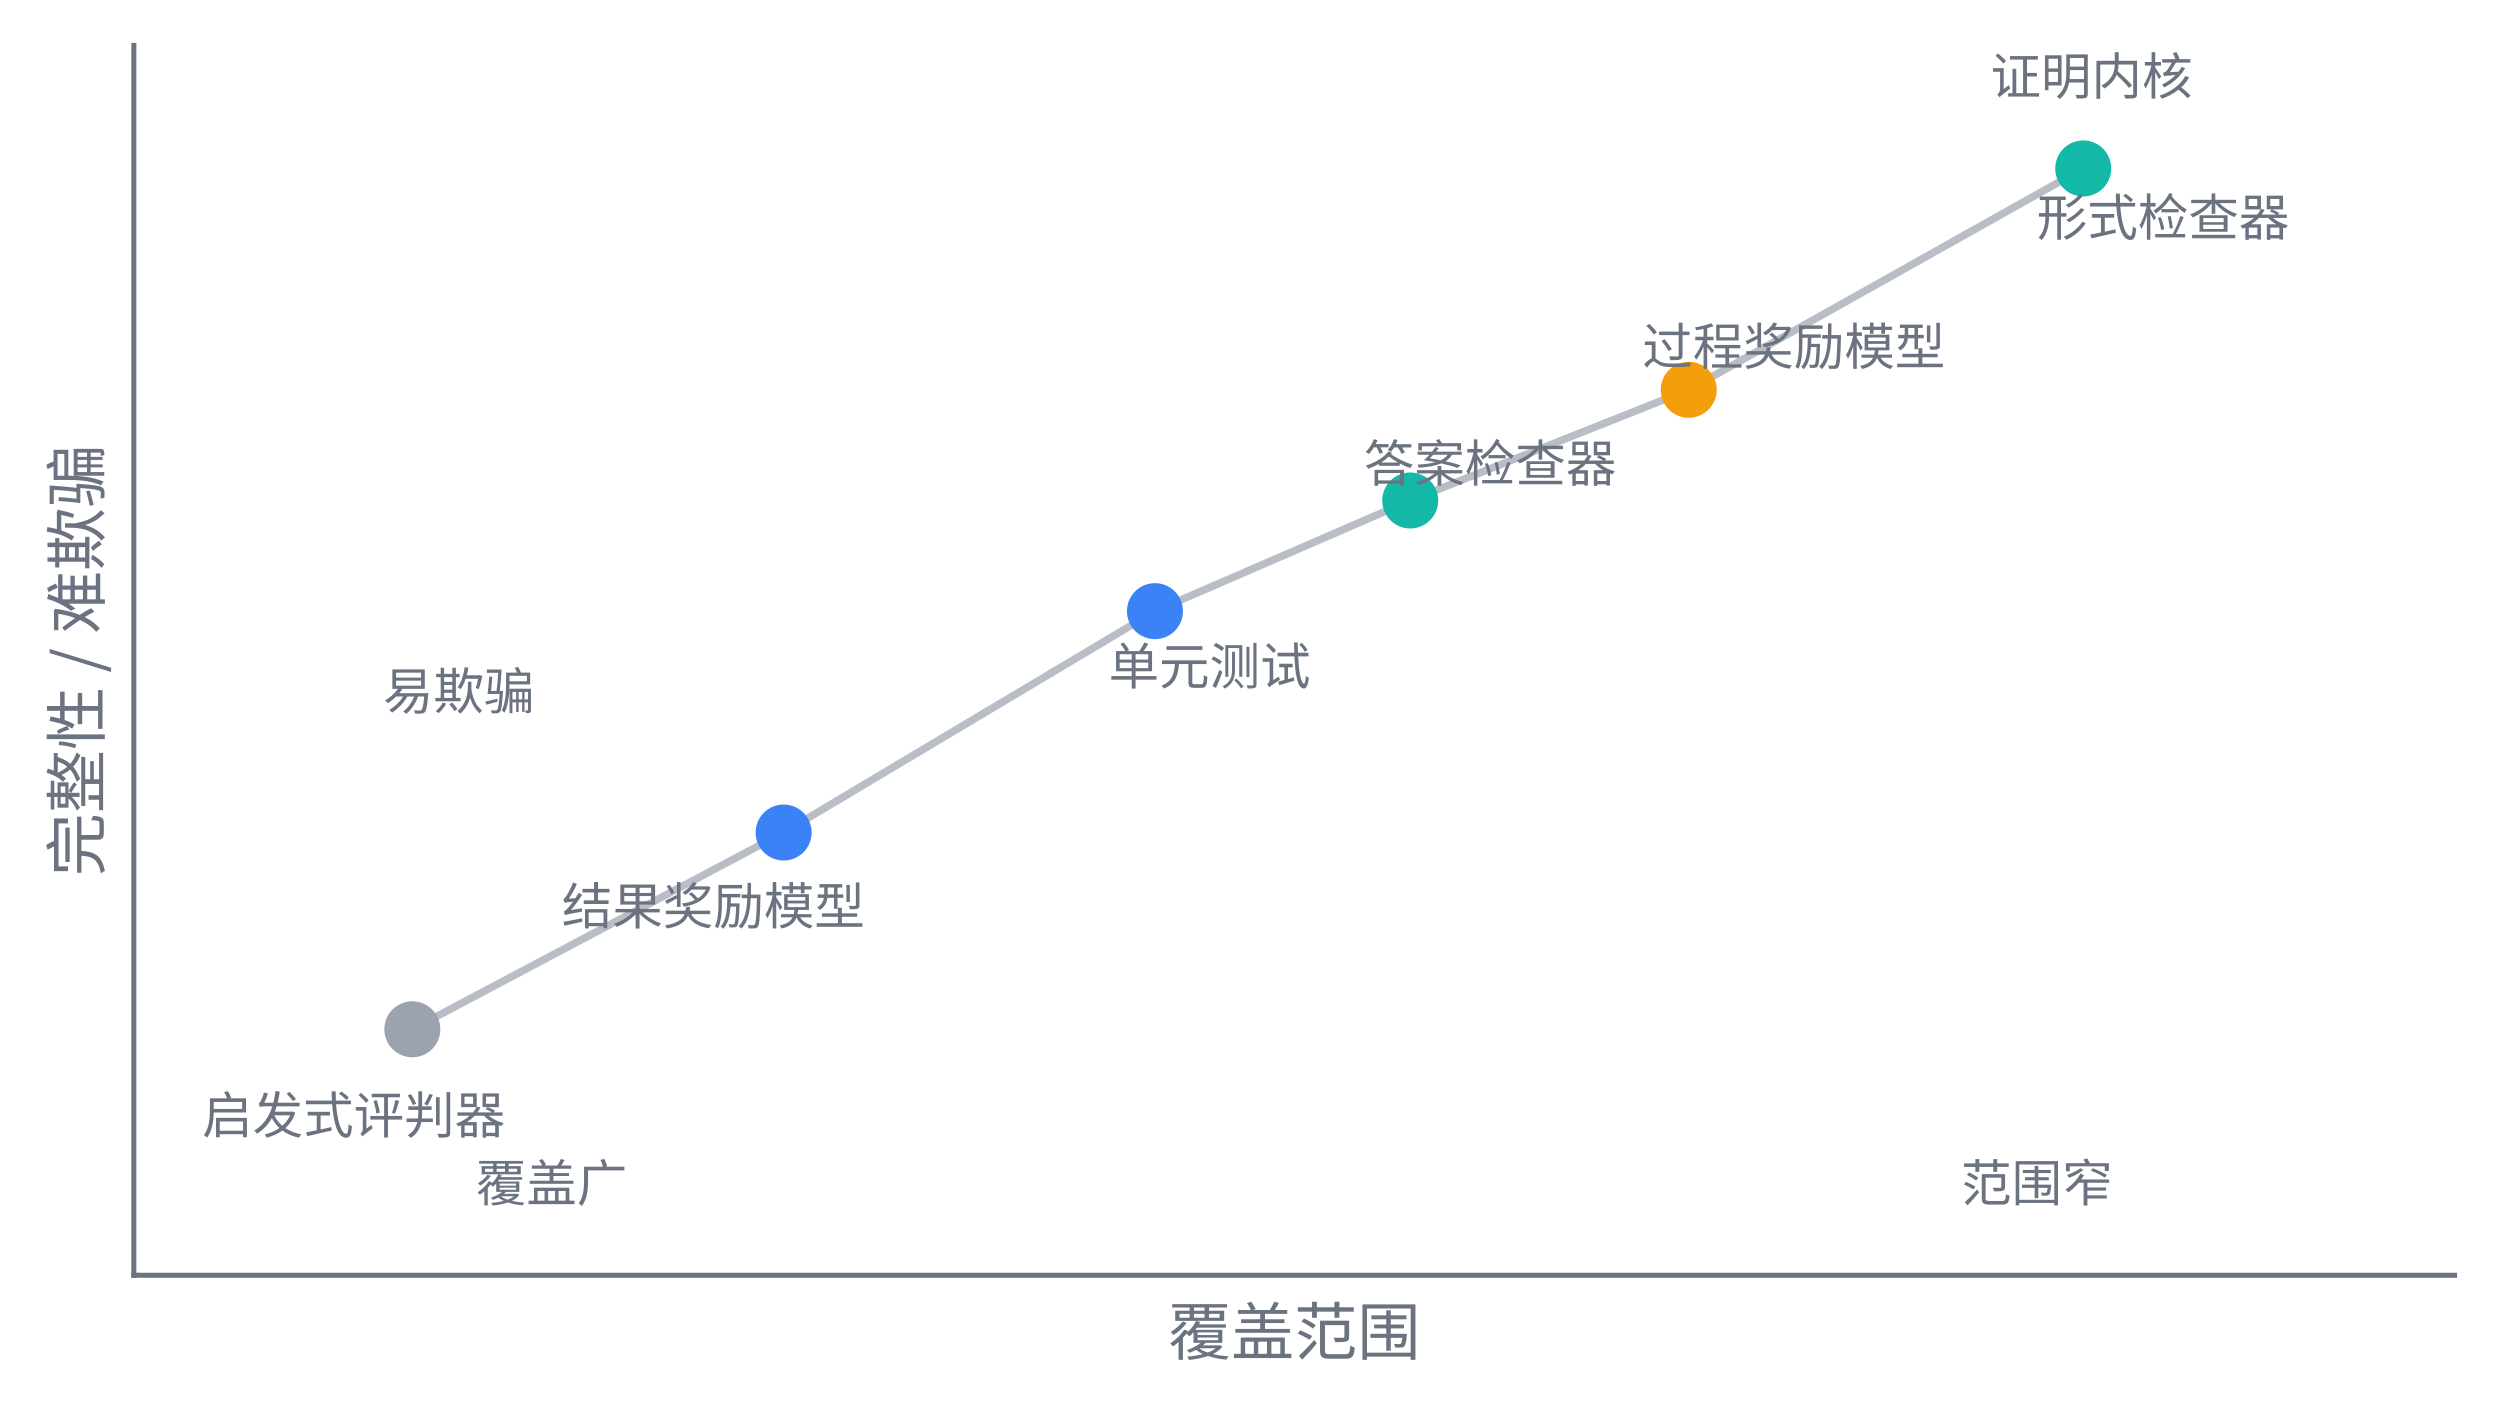
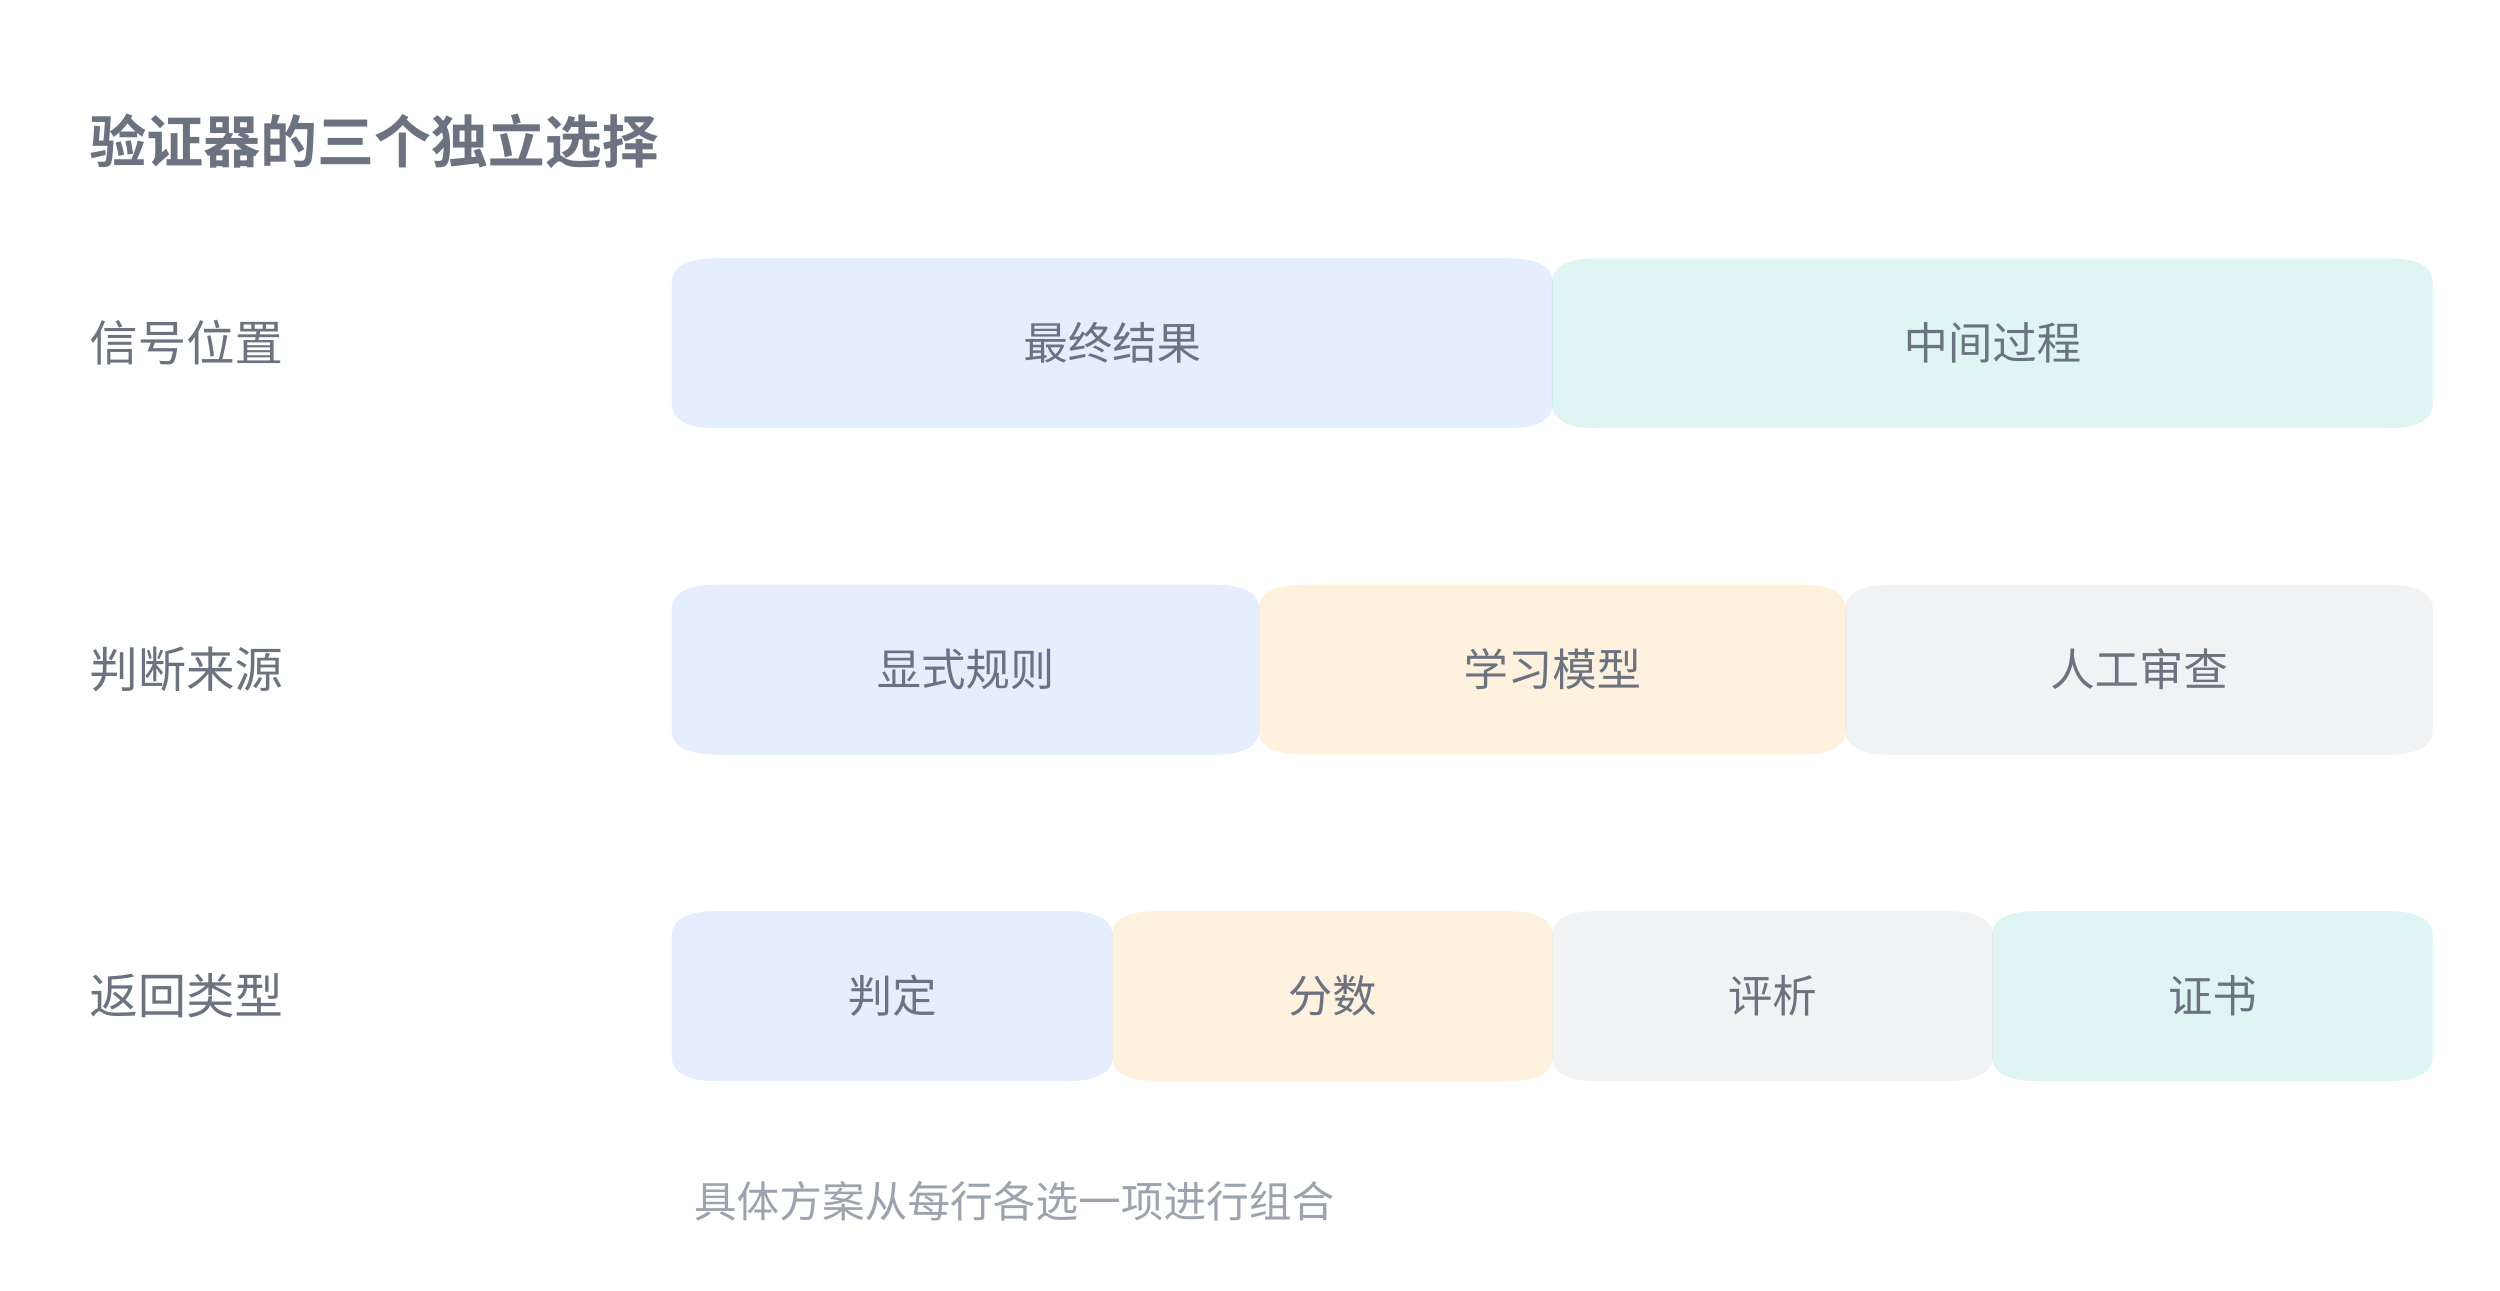
- <svg xmlns="http://www.w3.org/2000/svg" xmlns:xlink="http://www.w3.org/1999/xlink" width="396pt" height="223.2pt" viewBox="0 0 396 223.2" version="1.1">
+ <svg xmlns="http://www.w3.org/2000/svg" width="439.2pt" height="226.8pt" viewBox="0 0 439.2 226.8" version="1.1">
  <defs>
    <style type="text/css">*{stroke-linejoin: round; stroke-linecap: butt}</style>
  </defs>
  <g id="figure_1">
    <g id="patch_1">
-       <path d="M 0 223.2 L 396 223.2 L 396 0 L 0 0 L 0 223.2 z " style="fill: none" />
+       <path d="M 0 226.8 L 439.2 226.8 L 439.2 0 L 0 0 L 0 226.8 z " style="fill: none" />
    </g>
    <g id="axes_1">
      <g id="patch_2">
-         <path d="M 21.2 202 L 388.8 202 L 388.8 7.2 L 21.2 7.2 L 21.2 202 z " style="fill: none" />
-       </g>
-       <g id="matplotlib.axis_1">
-         <g id="text_1">
-           <text style="font-size: 10px; font-family: 'PingFang SC', 'Heiti SC', 'STHeiti', 'Noto Sans CJK SC', 'Microsoft YaHei', 'SimHei', 'Arial Unicode MS', 'DejaVu Sans', sans-serif; text-anchor: middle; fill: #6b7280" x="205" y="214.6" transform="rotate(-0 205 214.6)">覆盖范围</text>
-         </g>
-       </g>
-       <g id="matplotlib.axis_2">
-         <g id="text_2">
-           <text style="font-size: 10px; font-family: 'PingFang SC', 'Heiti SC', 'STHeiti', 'Noto Sans CJK SC', 'Microsoft YaHei', 'SimHei', 'Arial Unicode MS', 'DejaVu Sans', sans-serif; text-anchor: middle; fill: #6b7280" x="15.8" y="104.6" transform="rotate(-90 15.8 104.6)">完整性 / 难欺骗</text>
-         </g>
-       </g>
-       <g id="line2d_1">
-         <path d="M 65.312 163.04 L 124.128 131.872 L 182.944 96.808 L 223.38 79.276 L 267.492 61.744 L 329.984 26.68 " clip-path="url(#pcf5adfdc57)" style="fill: none; stroke: #9ca3af; stroke-opacity: 0.7; stroke-width: 1.2; stroke-linecap: square" />
+         <path d="M 126.144 74.743 L 264.629 74.743 Q 272.275 74.743 272.275 70.92 L 272.275 49.68 Q 272.275 45.857 264.629 45.857 L 126.144 45.857 Q 118.498 45.857 118.498 49.68 L 118.498 70.92 Q 118.498 74.743 126.144 74.743 z " clip-path="url(#p242a40e6b8)" style="fill: #3b82f6; opacity: 0.14; stroke: #3b82f6; stroke-linejoin: miter" />
      </g>
      <g id="patch_3">
-         <path d="M 21.2 202 L 21.2 7.2 " style="fill: none; stroke: #6b7280; stroke-width: 0.8; stroke-linejoin: miter; stroke-linecap: square" />
+         <path d="M 280.771 74.743 L 419.256 74.743 Q 426.902 74.743 426.902 70.92 L 426.902 49.68 Q 426.902 45.857 419.256 45.857 L 280.771 45.857 Q 273.125 45.857 273.125 49.68 L 273.125 70.92 Q 273.125 74.743 280.771 74.743 z " clip-path="url(#p242a40e6b8)" style="fill: #14b8a6; opacity: 0.14; stroke: #14b8a6; stroke-linejoin: miter" />
      </g>
      <g id="patch_4">
-         <path d="M 21.2 202 L 388.8 202 " style="fill: none; stroke: #6b7280; stroke-width: 0.8; stroke-linejoin: miter; stroke-linecap: square" />
+         <path d="M 126.144 132.091 L 213.086 132.091 Q 220.733 132.091 220.733 128.268 L 220.733 107.028 Q 220.733 103.205 213.086 103.205 L 126.144 103.205 Q 118.498 103.205 118.498 107.028 L 118.498 128.268 Q 118.498 132.091 126.144 132.091 z " clip-path="url(#p242a40e6b8)" style="fill: #3b82f6; opacity: 0.14; stroke: #3b82f6; stroke-linejoin: miter" />
      </g>
-       <g id="PathCollection_1">
-         <defs>
-           <path id="m80a569c516" d="M 0 3.937 C 1.044 3.937 2.046 3.522 2.784 2.784 C 3.522 2.046 3.937 1.044 3.937 0 C 3.937 -1.044 3.522 -2.046 2.784 -2.784 C 2.046 -3.522 1.044 -3.937 0 -3.937 C -1.044 -3.937 -2.046 -3.522 -2.784 -2.784 C -3.522 -2.046 -3.937 -1.044 -3.937 0 C -3.937 1.044 -3.522 2.046 -2.784 2.784 C -2.046 3.522 -1.044 3.937 0 3.937 z " style="stroke: #9ca3af" />
-         </defs>
-         <g clip-path="url(#pcf5adfdc57)">
-           <use xlink:href="#m80a569c516" x="65.312" y="163.04" style="fill: #9ca3af; stroke: #9ca3af" />
-         </g>
+       <g id="patch_5">
+         <path d="M 229.229 132.091 L 316.171 132.091 Q 323.818 132.091 323.818 128.268 L 323.818 107.028 Q 323.818 103.205 316.171 103.205 L 229.229 103.205 Q 221.582 103.205 221.582 107.028 L 221.582 128.268 Q 221.582 132.091 229.229 132.091 z " clip-path="url(#p242a40e6b8)" style="fill: #f59e0b; opacity: 0.14; stroke: #f59e0b; stroke-linejoin: miter" />
+       </g>
+       <g id="patch_6">
+         <path d="M 332.314 132.091 L 419.256 132.091 Q 426.902 132.091 426.902 128.268 L 426.902 107.028 Q 426.902 103.205 419.256 103.205 L 332.314 103.205 Q 324.667 103.205 324.667 107.028 L 324.667 128.268 Q 324.667 132.091 332.314 132.091 z " clip-path="url(#p242a40e6b8)" style="fill: #9ca3af; opacity: 0.14; stroke: #9ca3af; stroke-linejoin: miter" />
+       </g>
+       <g id="patch_7">
+         <path d="M 126.144 189.439 L 187.315 189.439 Q 194.962 189.439 194.962 185.616 L 194.962 164.376 Q 194.962 160.553 187.315 160.553 L 126.144 160.553 Q 118.498 160.553 118.498 164.376 L 118.498 185.616 Q 118.498 189.439 126.144 189.439 z " clip-path="url(#p242a40e6b8)" style="fill: #3b82f6; opacity: 0.14; stroke: #3b82f6; stroke-linejoin: miter" />
+       </g>
+       <g id="patch_8">
+         <path d="M 203.458 189.439 L 264.629 189.439 Q 272.275 189.439 272.275 185.616 L 272.275 164.376 Q 272.275 160.553 264.629 160.553 L 203.458 160.553 Q 195.811 160.553 195.811 164.376 L 195.811 185.616 Q 195.811 189.439 203.458 189.439 z " clip-path="url(#p242a40e6b8)" style="fill: #f59e0b; opacity: 0.14; stroke: #f59e0b; stroke-linejoin: miter" />
+       </g>
+       <g id="patch_9">
+         <path d="M 280.771 189.439 L 341.942 189.439 Q 349.589 189.439 349.589 185.616 L 349.589 164.376 Q 349.589 160.553 341.942 160.553 L 280.771 160.553 Q 273.125 160.553 273.125 164.376 L 273.125 185.616 Q 273.125 189.439 280.771 189.439 z " clip-path="url(#p242a40e6b8)" style="fill: #9ca3af; opacity: 0.14; stroke: #9ca3af; stroke-linejoin: miter" />
+       </g>
+       <g id="patch_10">
+         <path d="M 358.085 189.439 L 419.256 189.439 Q 426.902 189.439 426.902 185.616 L 426.902 164.376 Q 426.902 160.553 419.256 160.553 L 358.085 160.553 Q 350.438 160.553 350.438 164.376 L 350.438 185.616 Q 350.438 189.439 358.085 189.439 z " clip-path="url(#p242a40e6b8)" style="fill: #14b8a6; opacity: 0.14; stroke: #14b8a6; stroke-linejoin: miter" />
+       </g>
+       <g id="text_1">
+         <text style="font-weight: 700; font-size: 10px; font-family: 'PingFang SC', 'Heiti SC', 'STHeiti', 'Noto Sans CJK SC', 'Microsoft YaHei', 'SimHei', 'Arial Unicode MS', 'DejaVu Sans', sans-serif; text-anchor: start; fill: #6b7280" x="15.696" y="28.544" transform="rotate(-0 15.696 28.544)">验证器的三个独立选择</text>
+       </g>
+       <g id="text_2">
+         <text style="font-size: 8.5px; font-family: 'PingFang SC', 'Heiti SC', 'STHeiti', 'Noto Sans CJK SC', 'Microsoft YaHei', 'SimHei', 'Arial Unicode MS', 'DejaVu Sans', sans-serif; text-anchor: start; fill: #6b7280" x="15.696" y="63.36" transform="rotate(-0 15.696 63.36)">信号位置</text>
      </g>
      <g id="text_3">
-         <text style="font-size: 8px; font-family: 'PingFang SC', 'Heiti SC', 'STHeiti', 'Noto Sans CJK SC', 'Microsoft YaHei', 'SimHei', 'Arial Unicode MS', 'DejaVu Sans', sans-serif; text-anchor: end; fill: #6b7280" x="80.016" y="179.556" transform="rotate(-0 80.016 179.556)">启发式评判器</text>
-       </g>
-       <g id="PathCollection_2">
-         <defs>
-           <path id="me3b023e19d" d="M 0 3.937 C 1.044 3.937 2.046 3.522 2.784 2.784 C 3.522 2.046 3.937 1.044 3.937 0 C 3.937 -1.044 3.522 -2.046 2.784 -2.784 C 2.046 -3.522 1.044 -3.937 0 -3.937 C -1.044 -3.937 -2.046 -3.522 -2.784 -2.784 C -3.522 -2.046 -3.937 -1.044 -3.937 0 C -3.937 1.044 -3.522 2.046 -2.784 2.784 C -2.046 3.522 -1.044 3.937 0 3.937 z " style="stroke: #3b82f6" />
-         </defs>
-         <g clip-path="url(#pcf5adfdc57)">
-           <use xlink:href="#me3b023e19d" x="124.128" y="131.872" style="fill: #3b82f6; stroke: #3b82f6" />
-         </g>
+         <text style="font-size: 7.8px; font-family: 'PingFang SC', 'Heiti SC', 'STHeiti', 'Noto Sans CJK SC', 'Microsoft YaHei', 'SimHei', 'Arial Unicode MS', 'DejaVu Sans', sans-serif; text-anchor: middle; fill: #6b7280" x="195.386" y="63.108" transform="rotate(-0 195.3864 63.108)">最终结果</text>
      </g>
      <g id="text_4">
-         <text style="font-size: 8px; font-family: 'PingFang SC', 'Heiti SC', 'STHeiti', 'Noto Sans CJK SC', 'Microsoft YaHei', 'SimHei', 'Arial Unicode MS', 'DejaVu Sans', sans-serif; text-anchor: end; fill: #6b7280" x="136.994" y="146.44" transform="rotate(-0 136.994 146.44)">结果奖励模型</text>
-       </g>
-       <g id="PathCollection_3">
-         <g clip-path="url(#pcf5adfdc57)">
-           <use xlink:href="#me3b023e19d" x="182.944" y="96.808" style="fill: #3b82f6; stroke: #3b82f6" />
-         </g>
+         <text style="font-size: 7.8px; font-family: 'PingFang SC', 'Heiti SC', 'STHeiti', 'Noto Sans CJK SC', 'Microsoft YaHei', 'SimHei', 'Arial Unicode MS', 'DejaVu Sans', sans-serif; text-anchor: middle; fill: #6b7280" x="350.014" y="63.108" transform="rotate(-0 350.0136 63.108)">中间过程</text>
      </g>
      <g id="text_5">
-         <text style="font-size: 8px; font-family: 'PingFang SC', 'Heiti SC', 'STHeiti', 'Noto Sans CJK SC', 'Microsoft YaHei', 'SimHei', 'Arial Unicode MS', 'DejaVu Sans', sans-serif; text-anchor: start; fill: #6b7280" x="175.592" y="108.454" transform="rotate(-0 175.592 108.454)">单元测试</text>
-       </g>
-       <g id="PathCollection_4">
-         <defs>
-           <path id="m197d7d8478" d="M 0 3.937 C 1.044 3.937 2.046 3.522 2.784 2.784 C 3.522 2.046 3.937 1.044 3.937 0 C 3.937 -1.044 3.522 -2.046 2.784 -2.784 C 2.046 -3.522 1.044 -3.937 0 -3.937 C -1.044 -3.937 -2.046 -3.522 -2.784 -2.784 C -3.522 -2.046 -3.937 -1.044 -3.937 0 C -3.937 1.044 -3.522 2.046 -2.784 2.784 C -2.046 3.522 -1.044 3.937 0 3.937 z " style="stroke: #14b8a6" />
-         </defs>
-         <g clip-path="url(#pcf5adfdc57)">
-           <use xlink:href="#m197d7d8478" x="223.38" y="79.276" style="fill: #14b8a6; stroke: #14b8a6" />
-         </g>
+         <text style="font-size: 8.5px; font-family: 'PingFang SC', 'Heiti SC', 'STHeiti', 'Noto Sans CJK SC', 'Microsoft YaHei', 'SimHei', 'Arial Unicode MS', 'DejaVu Sans', sans-serif; text-anchor: start; fill: #6b7280" x="15.696" y="120.708" transform="rotate(-0 15.696 120.708)">判断来源</text>
      </g>
      <g id="text_6">
-         <text style="font-size: 8px; font-family: 'PingFang SC', 'Heiti SC', 'STHeiti', 'Noto Sans CJK SC', 'Microsoft YaHei', 'SimHei', 'Arial Unicode MS', 'DejaVu Sans', sans-serif; text-anchor: start; fill: #6b7280" x="216.028" y="76.312" transform="rotate(-0 216.028 76.312)">答案检查器</text>
-       </g>
-       <g id="PathCollection_5">
-         <defs>
-           <path id="med8724e86c" d="M 0 3.937 C 1.044 3.937 2.046 3.522 2.784 2.784 C 3.522 2.046 3.937 1.044 3.937 0 C 3.937 -1.044 3.522 -2.046 2.784 -2.784 C 2.046 -3.522 1.044 -3.937 0 -3.937 C -1.044 -3.937 -2.046 -3.522 -2.784 -2.784 C -3.522 -2.046 -3.937 -1.044 -3.937 0 C -3.937 1.044 -3.522 2.046 -2.784 2.784 C -2.046 3.522 -1.044 3.937 0 3.937 z " style="stroke: #f59e0b" />
-         </defs>
-         <g clip-path="url(#pcf5adfdc57)">
-           <use xlink:href="#med8724e86c" x="267.492" y="61.744" style="fill: #f59e0b; stroke: #f59e0b" />
-         </g>
+         <text style="font-size: 7.8px; font-family: 'PingFang SC', 'Heiti SC', 'STHeiti', 'Noto Sans CJK SC', 'Microsoft YaHei', 'SimHei', 'Arial Unicode MS', 'DejaVu Sans', sans-serif; text-anchor: middle; fill: #6b7280" x="169.615" y="120.456" transform="rotate(-0 169.6152 120.456)">显式规则</text>
      </g>
      <g id="text_7">
-         <text style="font-size: 8px; font-family: 'PingFang SC', 'Heiti SC', 'STHeiti', 'Noto Sans CJK SC', 'Microsoft YaHei', 'SimHei', 'Arial Unicode MS', 'DejaVu Sans', sans-serif; text-anchor: start; fill: #6b7280" x="260.14" y="57.806" transform="rotate(-0 260.14 57.806)">过程奖励模型</text>
-       </g>
-       <g id="PathCollection_6">
-         <g clip-path="url(#pcf5adfdc57)">
-           <use xlink:href="#m197d7d8478" x="329.984" y="26.68" style="fill: #14b8a6; stroke: #14b8a6" />
-         </g>
+         <text style="font-size: 7.8px; font-family: 'PingFang SC', 'Heiti SC', 'STHeiti', 'Noto Sans CJK SC', 'Microsoft YaHei', 'SimHei', 'Arial Unicode MS', 'DejaVu Sans', sans-serif; text-anchor: middle; fill: #6b7280" x="272.7" y="120.456" transform="rotate(-0 272.7 120.456)">学习模型</text>
      </g>
      <g id="text_8">
-         <text style="font-size: 8px; font-family: 'PingFang SC', 'Heiti SC', 'STHeiti', 'Noto Sans CJK SC', 'Microsoft YaHei', 'SimHei', 'Arial Unicode MS', 'DejaVu Sans', sans-serif; text-anchor: start; fill: #6b7280" x="322.632" y="37.352" transform="rotate(-0 322.632 37.352)">形式检查器</text>
+         <text style="font-size: 7.8px; font-family: 'PingFang SC', 'Heiti SC', 'STHeiti', 'Noto Sans CJK SC', 'Microsoft YaHei', 'SimHei', 'Arial Unicode MS', 'DejaVu Sans', sans-serif; text-anchor: middle; fill: #6b7280" x="375.785" y="120.456" transform="rotate(-0 375.7848 120.456)">人工审查</text>
      </g>
      <g id="text_9">
-         <text style="font-size: 8px; font-family: 'PingFang SC', 'Heiti SC', 'STHeiti', 'Noto Sans CJK SC', 'Microsoft YaHei', 'SimHei', 'Arial Unicode MS', 'DejaVu Sans', sans-serif; text-anchor: middle; fill: #6b7280" x="87.368" y="190.312" transform="rotate(-0 87.368 190.312)">覆盖广</text>
+         <text style="font-size: 8.5px; font-family: 'PingFang SC', 'Heiti SC', 'STHeiti', 'Noto Sans CJK SC', 'Microsoft YaHei', 'SimHei', 'Arial Unicode MS', 'DejaVu Sans', sans-serif; text-anchor: start; fill: #6b7280" x="15.696" y="178.056" transform="rotate(-0 15.696 178.056)">返回类型</text>
      </g>
      <g id="text_10">
-         <text style="font-size: 8px; font-family: 'PingFang SC', 'Heiti SC', 'STHeiti', 'Noto Sans CJK SC', 'Microsoft YaHei', 'SimHei', 'Arial Unicode MS', 'DejaVu Sans', sans-serif; text-anchor: middle; fill: #6b7280" x="322.632" y="190.312" transform="rotate(-0 322.632 190.312)">范围窄</text>
+         <text style="font-size: 7.8px; font-family: 'PingFang SC', 'Heiti SC', 'STHeiti', 'Noto Sans CJK SC', 'Microsoft YaHei', 'SimHei', 'Arial Unicode MS', 'DejaVu Sans', sans-serif; text-anchor: middle; fill: #6b7280" x="156.73" y="177.804" transform="rotate(-0 156.7296 177.804)">判定</text>
      </g>
      <g id="text_11">
-         <text style="font-size: 8px; font-family: 'PingFang SC', 'Heiti SC', 'STHeiti', 'Noto Sans CJK SC', 'Microsoft YaHei', 'SimHei', 'Arial Unicode MS', 'DejaVu Sans', sans-serif; text-anchor: middle; fill: #6b7280" x="72.664" y="112.392" transform="rotate(-0 72.664 112.392)">易欺骗</text>
+         <text style="font-size: 7.8px; font-family: 'PingFang SC', 'Heiti SC', 'STHeiti', 'Noto Sans CJK SC', 'Microsoft YaHei', 'SimHei', 'Arial Unicode MS', 'DejaVu Sans', sans-serif; text-anchor: middle; fill: #6b7280" x="234.043" y="177.804" transform="rotate(-0 234.0432 177.804)">分数</text>
      </g>
      <g id="text_12">
-         <text style="font-size: 8px; font-family: 'PingFang SC', 'Heiti SC', 'STHeiti', 'Noto Sans CJK SC', 'Microsoft YaHei', 'SimHei', 'Arial Unicode MS', 'DejaVu Sans', sans-serif; text-anchor: start; fill: #6b7280" x="315.28" y="14.992" transform="rotate(-0 315.28 14.992)">证明内核</text>
+         <text style="font-size: 7.8px; font-family: 'PingFang SC', 'Heiti SC', 'STHeiti', 'Noto Sans CJK SC', 'Microsoft YaHei', 'SimHei', 'Arial Unicode MS', 'DejaVu Sans', sans-serif; text-anchor: middle; fill: #6b7280" x="311.357" y="177.804" transform="rotate(-0 311.3568 177.804)">评析</text>
+       </g>
+       <g id="text_13">
+         <text style="font-size: 7.8px; font-family: 'PingFang SC', 'Heiti SC', 'STHeiti', 'Noto Sans CJK SC', 'Microsoft YaHei', 'SimHei', 'Arial Unicode MS', 'DejaVu Sans', sans-serif; text-anchor: middle; fill: #6b7280" x="388.67" y="177.804" transform="rotate(-0 388.6704 177.804)">证书</text>
+       </g>
+       <g id="text_14">
+         <text style="font-size: 7.5px; font-family: 'PingFang SC', 'Heiti SC', 'STHeiti', 'Noto Sans CJK SC', 'Microsoft YaHei', 'SimHei', 'Arial Unicode MS', 'DejaVu Sans', sans-serif; text-anchor: start; fill: #9ca3af" x="121.896" y="213.804" transform="rotate(-0 121.896 213.804)">具体方案从每行各选一项进行组合</text>
      </g>
    </g>
  </g>
  <defs>
-     <clipPath id="pcf5adfdc57">
-       <rect x="21.2" y="7.2" width="367.6" height="194.8" />
+     <clipPath id="p242a40e6b8">
+       <rect x="7.2" y="7.2" width="424.8" height="212.4" />
    </clipPath>
  </defs>
</svg>
